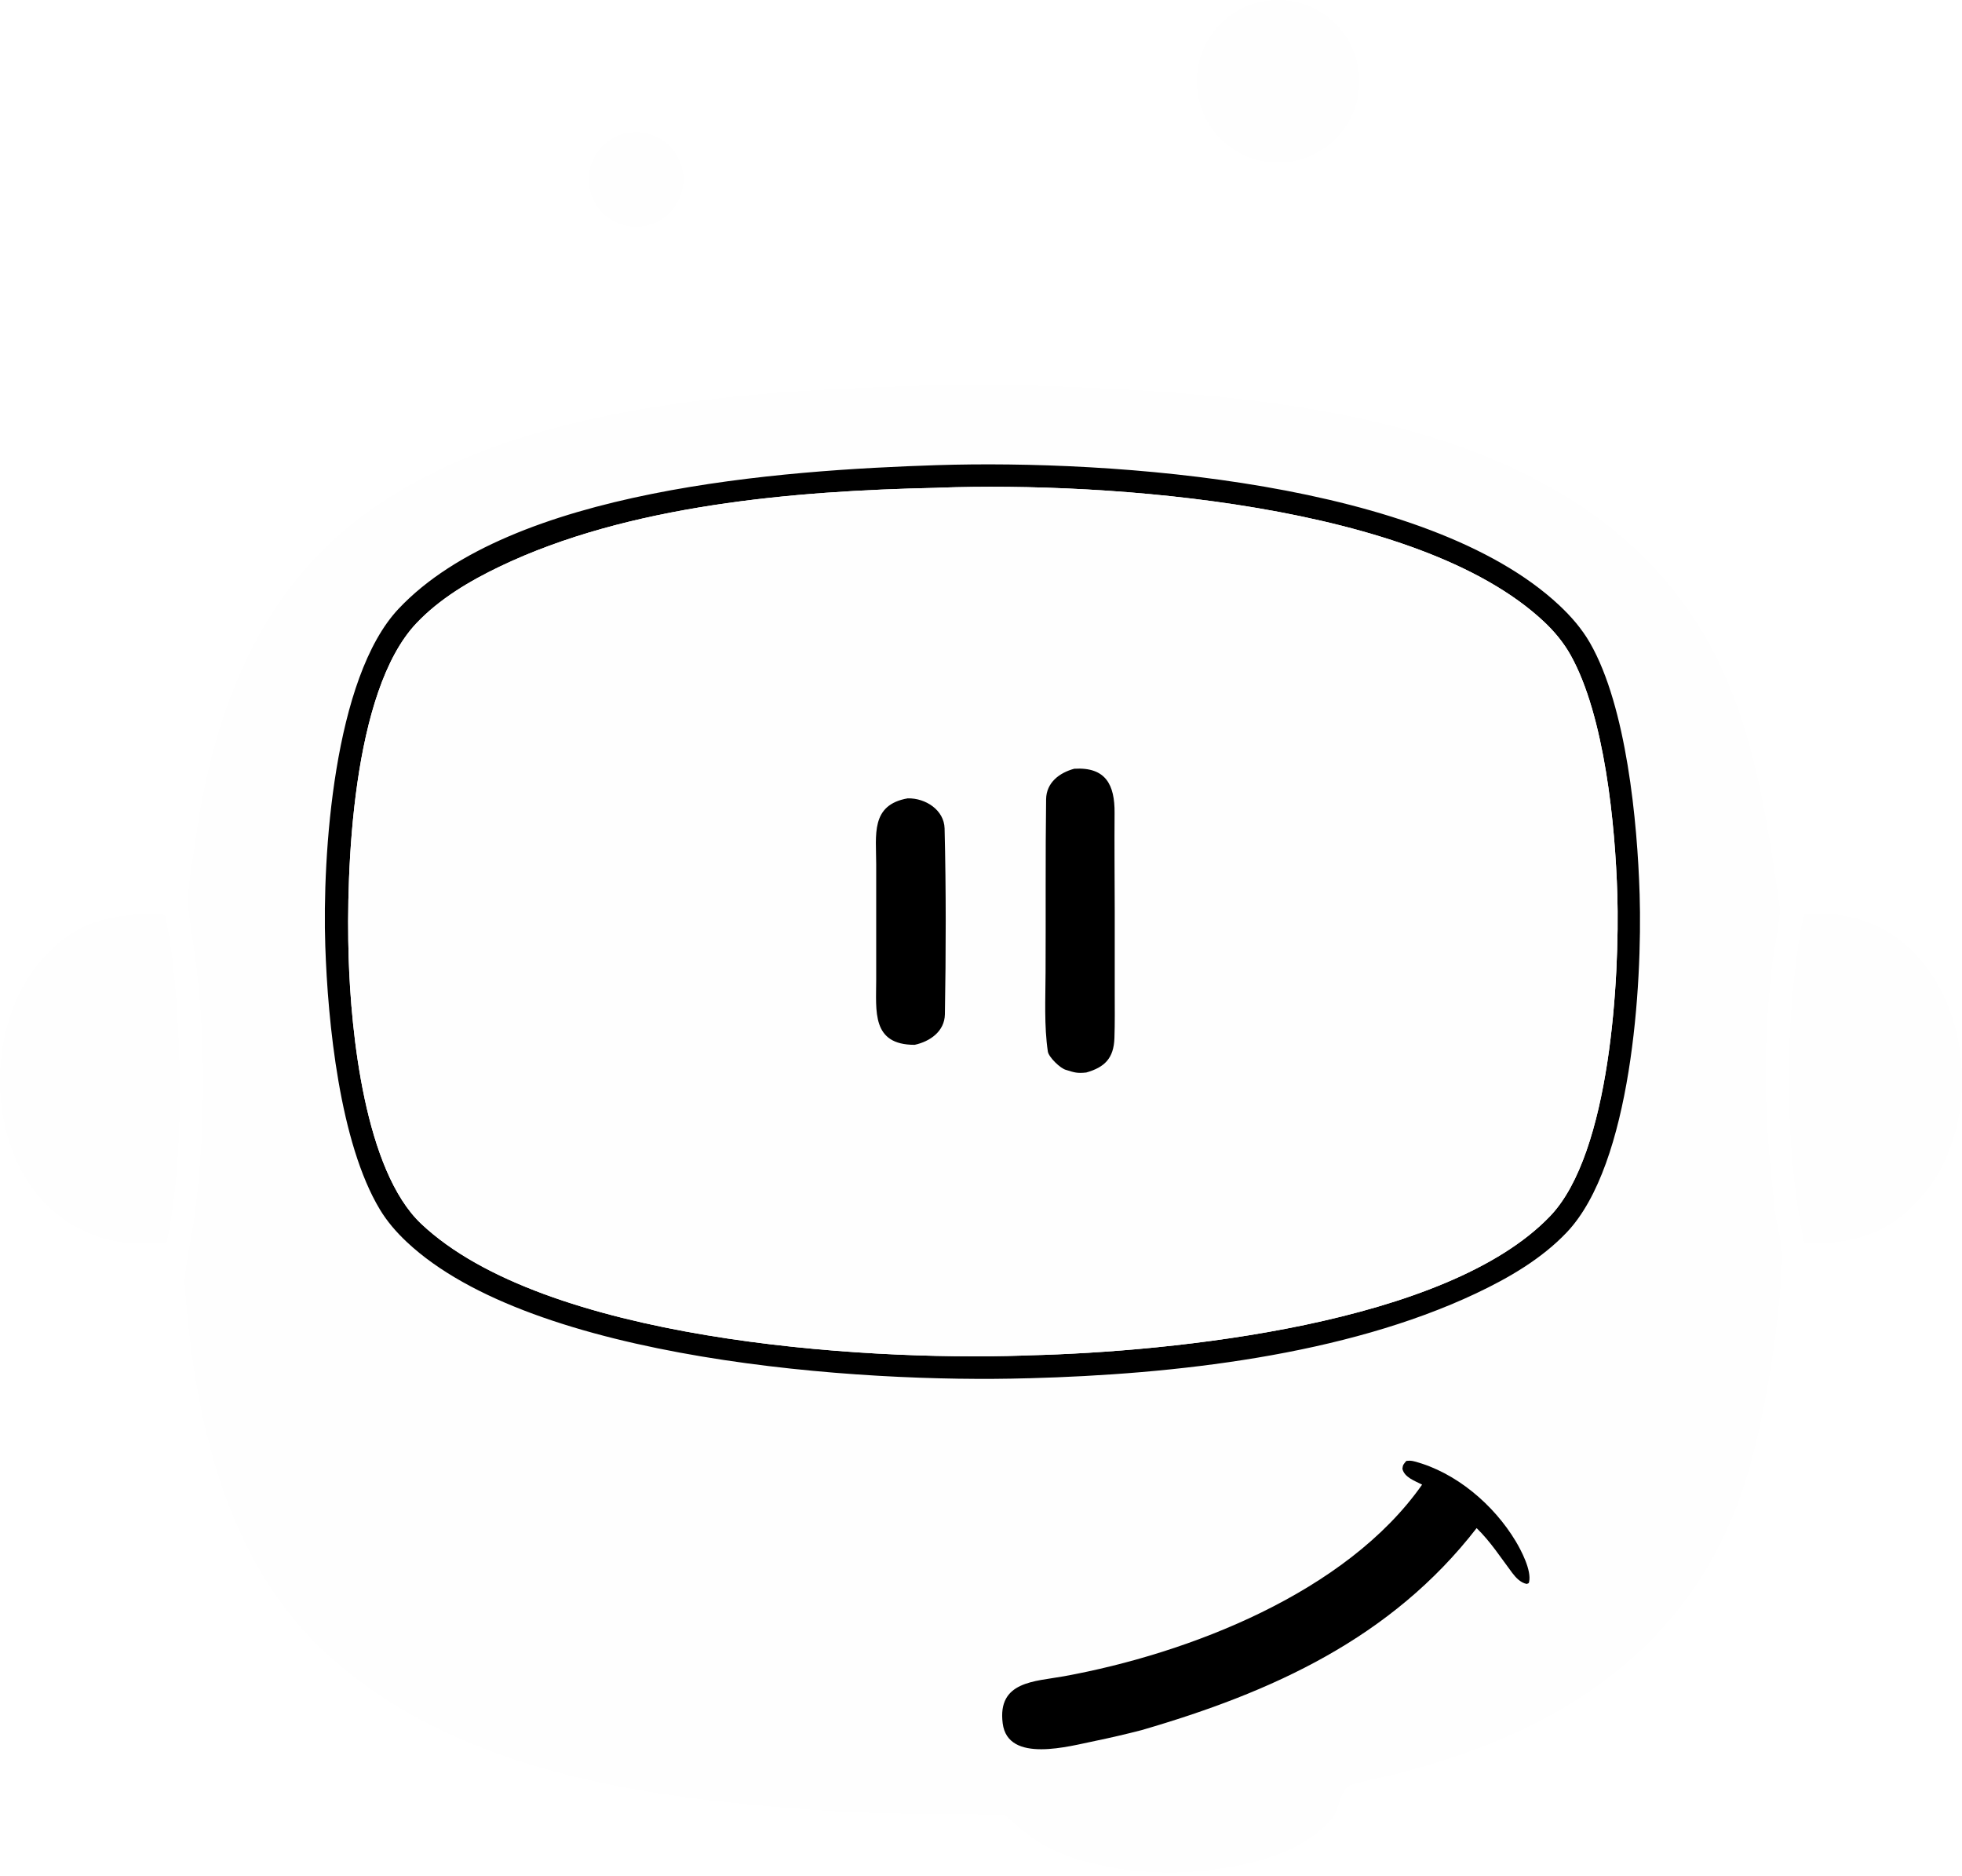
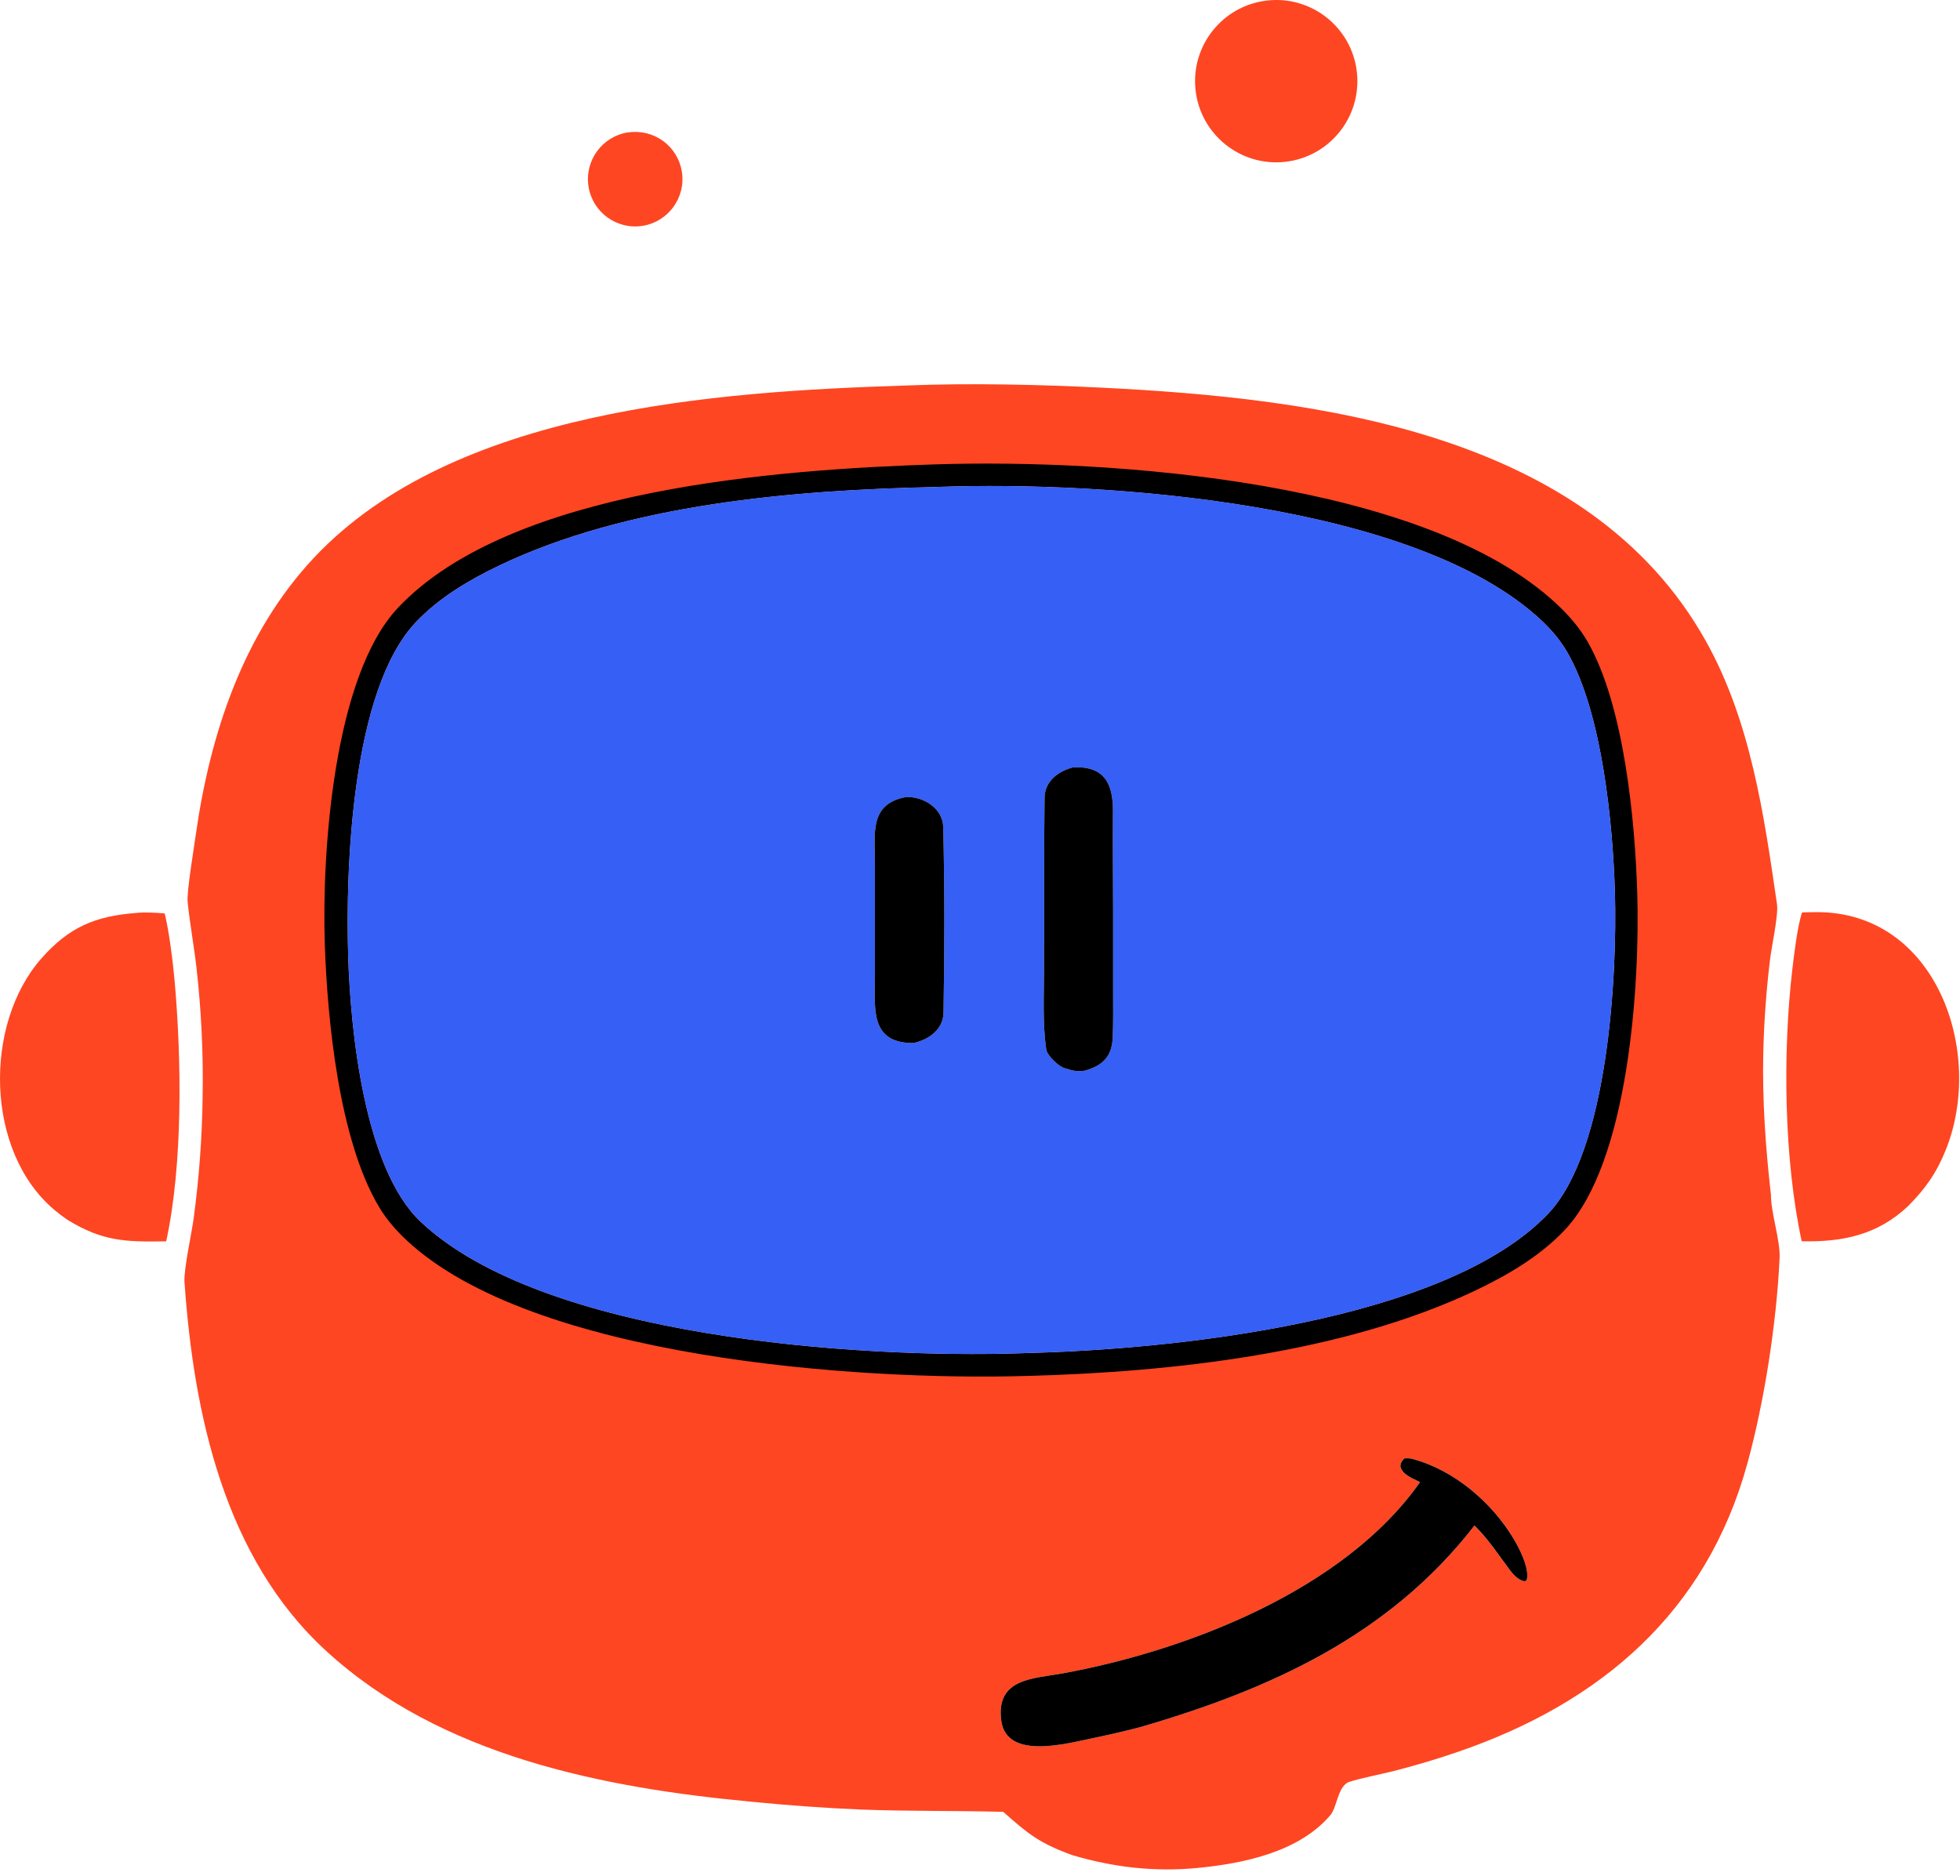
- <svg xmlns="http://www.w3.org/2000/svg" viewBox="0 0 250 239" fill="none">
-   <path d="M225.982 152.453c-.674-5.881-1.114-12.114-.977-18.025.088-3.996.381-7.982.86-11.949.195-1.661 1.094-5.705.889-7.093-1.651-11.391-3.361-23.37-9.076-33.579-14.929-26.681-49.621-30.98-77.143-32.338-8.09-.4-16.863-.596-24.894-.273-24.346.771-57.77 3.048-75.55 21.952-9.067 9.633-13.297 22.569-15.114 35.416-.215 1.563-1.153 7.191-1.036 8.5.205 2.237.85 5.93 1.124 8.383.625 5.49.889 11.01.79 16.53a129 129 0 0 1-1.142 15.505c-.235 1.768-1.28 6.546-1.173 8.099 1.173 16.863 5.1 35.25 18.114 47.13 14.596 13.375 35.26 17.449 54.36 19.227 4.611.46 9.232.792 13.863.987 6.165.235 12.095.127 18.143.293 3.224 2.863 4.631 3.996 8.802 5.52 5.217 1.554 10.493 2.169 15.974 1.642 5.852-.567 12.935-2.013 16.951-6.722.879-1.026.918-3.527 2.296-4.221 1.69-.557 4.005-.977 5.764-1.416a106 106 0 0 0 8.275-2.472c18.211-6.263 31.674-17.801 36.891-36.774 2.159-7.855 3.722-17.869 4.113-26.222.108-2.247-1.104-5.735-1.104-8.1m-94.865 20.214-.753.03c-20.966.693-61.061-2.023-76.693-16.785-7.19-6.79-8.95-24.395-9.242-33.863-.352-11.215.42-33.999 8.646-42.665 2.94-3.097 6.741-5.353 10.57-7.19 16.414-7.875 37.546-9.653 55.591-10.044l.489-.02c21.367-.761 60.984 1.994 77.026 17.088 1.309 1.231 2.462 2.619 3.351 4.192 4.377 7.786 5.715 21.747 5.979 30.54.303 10.542-.87 32.915-8.539 40.956-13.17 13.795-48.048 17.312-66.425 17.761m63.719 28.89c-.039.185-.098.156-.303.234-.762-.146-1.368-.781-1.827-1.387-1.485-1.974-2.765-3.986-4.553-5.725-10.874 14.039-26.095 20.917-42.714 25.743-1.963.508-3.947.968-5.93 1.378-3.175.635-11.089 2.921-11.743-2.247-.694-5.393 4.093-5.325 7.806-5.999 15.905-2.901 35.982-10.649 45.635-24.415-.948-.488-2.267-.928-2.511-2.022.059-.528.147-.567.498-.997h-.01c.401-.039.636-.048 1.026.059 5.296 1.387 10.122 5.51 12.916 10.161.704 1.172 2.052 3.732 1.71 5.217" fill="#fefefe" />
-   <path d="M208.924 113.94c-.283-9.232-1.671-23.897-6.321-32.025-1.036-1.808-2.413-3.39-3.928-4.807-16.872-15.788-56.929-18.553-79.253-17.85h-.029c-19.833.645-54.213 3.039-68.595 18.29-8.294 8.793-9.74 31.459-9.35 42.958.323 9.711 1.837 25.089 6.957 33.579.928 1.544 2.11 2.902 3.42 4.133 16.08 15.123 57.739 18.005 79.145 17.37h.156c18.456-.498 40.164-2.892 56.939-10.805 4.182-1.974 8.383-4.416 11.577-7.787 8.246-8.685 9.634-31.547 9.282-43.056m-11.382 40.966c-13.17 13.795-48.048 17.312-66.426 17.761l-.752.029c-20.966.694-61.062-2.022-76.693-16.784-7.191-6.79-8.95-24.396-9.243-33.863-.351-11.215.42-33.999 8.647-42.665 2.94-3.097 6.74-5.354 10.57-7.19 16.414-7.875 37.546-9.653 55.591-10.044l.489-.02c21.367-.761 60.983 1.994 77.026 17.088 1.309 1.231 2.462 2.619 3.351 4.191 4.377 7.787 5.715 21.748 5.979 30.541.303 10.542-.87 32.915-8.539 40.956" fill="currentColor" />
-   <path d="M206.081 113.95c-.264-8.793-1.602-22.754-5.979-30.54-.889-1.573-2.042-2.96-3.351-4.192-16.042-15.094-55.659-17.85-77.026-17.087l-.488.02c-18.045.39-39.178 2.168-55.591 10.043-3.83 1.837-7.63 4.093-10.571 7.19-8.226 8.666-8.998 31.45-8.647 42.665.294 9.468 2.052 27.073 9.243 33.863 15.632 14.762 55.727 17.478 76.693 16.785l.753-.03c18.377-.449 53.255-3.966 66.425-17.761 7.67-8.041 8.842-30.414 8.539-40.956m-85.682 15.271c-.039 2.188-1.915 3.468-3.849 3.888-5.52.01-4.905-4.318-4.905-8.275v-14.723c0-3.723-.742-7.572 4.016-8.402 2.296-.049 4.64 1.504 4.699 3.829.195 7.865.176 15.818.039 23.683M142 132.259c-.088 2.55-1.221 3.703-3.585 4.377-1.153.127-1.515 0-2.55-.322-.752-.167-2.237-1.652-2.345-2.335-.488-3.293-.303-6.761-.293-10.112.039-7.337-.029-14.704.068-22.041.03-2.13 1.7-3.38 3.586-3.889 4.025-.244 5.168 2.052 5.139 5.628-.029 4.152.01 8.343.019 12.496v10.385c0 1.944.03 3.869-.039 5.813" fill="#fefefe" />
-   <path d="M142.001 132.259c-.088 2.55-1.222 3.703-3.586 4.377-1.153.127-1.514 0-2.55-.323-.752-.166-2.237-1.651-2.345-2.335-.488-3.292-.303-6.76-.293-10.111.039-7.338-.029-14.704.069-22.041.029-2.13 1.7-3.38 3.585-3.889 4.025-.244 5.168 2.052 5.139 5.628-.029 4.152.01 8.343.02 12.495v10.386c0 1.944.029 3.869-.039 5.813m-21.602-3.038c-.039 2.188-1.915 3.468-3.849 3.888-5.52.01-4.904-4.318-4.904-8.275v-14.723c0-3.723-.743-7.572 4.015-8.402 2.296-.049 4.641 1.504 4.699 3.829.196 7.865.176 15.818.039 23.683m74.437 72.336c-.039.185-.098.156-.303.234-.762-.146-1.368-.781-1.827-1.387-1.485-1.974-2.765-3.986-4.553-5.725-10.874 14.039-26.095 20.917-42.714 25.743-1.964.508-3.947.968-5.93 1.378-3.175.635-11.089 2.921-11.744-2.247-.693-5.393 4.094-5.325 7.806-5.999 15.906-2.901 35.983-10.649 45.636-24.415-.948-.488-2.267-.928-2.511-2.022.058-.528.146-.567.498-.997h-.01c.401-.039.635-.048 1.026.059 5.295 1.387 10.122 5.51 12.916 10.161.703 1.172 2.052 3.732 1.71 5.217" fill="currentColor" />
-   <path d="M17.317 116.51c1.211-.117 2.482-.049 3.693.059.557 2.139 1.075 6.36 1.27 8.587.89 10.014 1.075 23.399-1.075 33.257-5.266.088-8.099 0-12.603-2.745a20 20 0 0 1-1.69-1.29c-8.793-7.435-9.037-23.633-1.641-32.055 3.517-4.006 6.897-5.413 12.056-5.813zm212.622-.068c.596-.02 1.182-.04 1.778-.04 15.358-.117 21.601 17.85 16.58 30.336-1.173 2.931-2.609 4.973-4.827 7.191-3.908 3.683-8.363 4.591-13.56 4.474-2.267-10.444-2.443-24.092-1.192-34.742.234-1.983.635-5.363 1.231-7.219zM161.647.072c5.706-.674 10.865 3.43 11.5 9.135.635 5.706-3.488 10.845-9.194 11.45-5.666.606-10.757-3.487-11.392-9.144-.635-5.666 3.43-10.776 9.086-11.44M80.128 16.906a6.024 6.024 0 0 1 6.887 5.032 6.04 6.04 0 0 1-5.04 6.887 6.03 6.03 0 0 1-6.879-5.041 6.036 6.036 0 0 1 5.032-6.888z" fill="#fefefe" />
+ <svg xmlns="http://www.w3.org/2000/svg" viewBox="0 0 256 245" fill="none">
+   <path d="M231.305 156.044c-.69-6.02-1.14-12.4-1-18.45.09-4.09.39-8.17.88-12.23.2-1.7 1.12-5.84.91-7.26-1.69-11.66-3.44-23.92-9.29-34.37-15.28-27.31-50.79-31.71-78.96-33.1-8.28-.41-17.26-.61-25.48-.28-24.92.79-59.13 3.12-77.33 22.47-9.28 9.86-13.61 23.1-15.47 36.25-.22 1.6-1.18 7.36-1.06 8.7.21 2.29.87 6.07 1.15 8.58.64 5.62.91 11.27.81 16.92-.07 5.31-.46 10.61-1.17 15.87-.24 1.81-1.31 6.7-1.2 8.29 1.2 17.26 5.22 36.08 18.54 48.24 14.94 13.69 36.09 17.86 55.64 19.68 4.72.47 9.45.81 14.19 1.01 6.31.24 12.38.13 18.57.3 3.3 2.93 4.74 4.09 9.01 5.65 5.34 1.59 10.74 2.22 16.35 1.68 5.99-.58 13.24-2.06 17.35-6.88.9-1.05.94-3.61 2.35-4.32 1.73-.57 4.1-1 5.9-1.45 2.86-.73 5.68-1.57 8.47-2.53 18.64-6.41 32.42-18.22 37.76-37.64 2.21-8.04 3.81-18.29 4.21-26.84.11-2.3-1.13-5.87-1.13-8.29m-97.1 20.69-.77.03c-21.46.71-62.5-2.07-78.5-17.18-7.36-6.95-9.16-24.97-9.46-34.66-.36-11.48.43-34.8 8.85-43.67 3.01-3.17 6.9-5.48 10.82-7.36 16.8-8.06 38.43-9.88 56.9-10.28l.5-.02c21.87-.78 62.42 2.04 78.84 17.49 1.34 1.26 2.52 2.68 3.43 4.29 4.48 7.97 5.85 22.26 6.12 31.26.31 10.79-.89 33.69-8.74 41.92-13.48 14.12-49.18 17.72-67.99 18.18m65.22 29.57c-.04.19-.1.16-.31.24-.78-.15-1.4-.8-1.87-1.42-1.52-2.02-2.83-4.08-4.66-5.86-11.13 14.37-26.71 21.41-43.72 26.35-2.01.52-4.04.99-6.07 1.41-3.25.65-11.35 2.99-12.02-2.3-.71-5.52 4.19-5.45 7.99-6.14 16.28-2.97 36.83-10.9 46.71-24.99-.97-.5-2.32-.95-2.57-2.07.06-.54.15-.58.51-1.02h-.01c.41-.04.65-.05 1.05.06 5.42 1.42 10.36 5.64 13.22 10.4.72 1.2 2.1 3.82 1.75 5.34" fill="#fe4622" />
+   <path d="M213.845 116.624c-.29-9.45-1.71-24.46-6.47-32.78-1.06-1.85-2.47-3.47-4.02-4.92-17.27-16.16-58.27-18.99-81.12-18.27h-.03c-20.3.66-55.49 3.11-70.21 18.72-8.49 9-9.97 32.2-9.57 43.97.33 9.94 1.88 25.68 7.12 34.37.95 1.58 2.16 2.97 3.5 4.23 16.46 15.48 59.1 18.43 81.01 17.78h.16c18.89-.51 41.11-2.96 58.28-11.06 4.28-2.02 8.58-4.52 11.85-7.97 8.44-8.89 9.86-32.29 9.5-44.07m-11.65 41.93c-13.48 14.12-49.18 17.72-67.99 18.18l-.77.03c-21.46.71-62.5-2.07-78.5-17.18-7.36-6.95-9.16-24.97-9.46-34.66-.36-11.48.43-34.8 8.85-43.67 3.01-3.17 6.9-5.48 10.82-7.36 16.8-8.06 38.43-9.88 56.9-10.28l.5-.02c21.87-.78 62.42 2.04 78.84 17.49 1.34 1.26 2.52 2.68 3.43 4.29 4.48 7.97 5.85 22.26 6.12 31.26.31 10.79-.89 33.69-8.74 41.92" fill="currentColor" />
+   <path d="M210.935 116.634c-.27-9-1.64-23.29-6.12-31.26-.91-1.61-2.09-3.03-3.43-4.29-16.42-15.45-56.97-18.27-78.84-17.49l-.5.02c-18.47.4-40.1 2.22-56.9 10.28-3.92 1.88-7.81 4.19-10.82 7.36-8.42 8.87-9.21 32.19-8.85 43.67.3 9.69 2.1 27.71 9.46 34.66 16 15.11 57.04 17.89 78.5 17.18l.77-.03c18.81-.46 54.51-4.06 67.99-18.18 7.85-8.23 9.05-31.13 8.74-41.92m-87.7 15.63c-.04 2.24-1.96 3.55-3.94 3.98-5.65.01-5.02-4.42-5.02-8.47v-15.07c0-3.81-.76-7.75 4.11-8.6 2.35-.05 4.75 1.54 4.81 3.92.2 8.05.18 16.19.04 24.24m22.11 3.11c-.09 2.61-1.25 3.79-3.67 4.48-1.18.13-1.55 0-2.61-.33-.77-.17-2.29-1.69-2.4-2.39-.5-3.37-.31-6.92-.3-10.35.04-7.51-.03-15.05.07-22.56.03-2.18 1.74-3.46 3.67-3.98 4.12-.25 5.29 2.1 5.26 5.76-.03 4.25.01 8.54.02 12.79v10.63c0 1.99.03 3.96-.04 5.95" fill="#355ff5" />
+   <path d="M145.345 135.374c-.09 2.61-1.25 3.79-3.67 4.48-1.18.13-1.55 0-2.61-.33-.77-.17-2.29-1.69-2.4-2.39-.5-3.37-.31-6.92-.3-10.35.04-7.51-.03-15.05.07-22.56.03-2.18 1.74-3.46 3.67-3.98 4.12-.25 5.29 2.1 5.26 5.76-.03 4.25.01 8.54.02 12.79v10.63c0 1.99.03 3.96-.04 5.95m-22.11-3.11c-.04 2.24-1.96 3.55-3.94 3.98-5.65.01-5.02-4.42-5.02-8.47v-15.07c0-3.81-.76-7.75 4.11-8.6 2.35-.05 4.75 1.54 4.81 3.92.2 8.05.18 16.19.04 24.24m76.19 74.04c-.04.19-.1.16-.31.24-.78-.15-1.4-.8-1.87-1.42-1.52-2.02-2.83-4.08-4.66-5.86-11.13 14.37-26.71 21.41-43.72 26.35-2.01.52-4.04.99-6.07 1.41-3.25.65-11.35 2.99-12.02-2.3-.71-5.52 4.19-5.45 7.99-6.14 16.28-2.97 36.83-10.9 46.71-24.99-.97-.5-2.32-.95-2.57-2.07.06-.54.15-.58.51-1.02h-.01c.41-.04.65-.05 1.05.06 5.42 1.42 10.36 5.64 13.22 10.4.72 1.2 2.1 3.82 1.75 5.34" fill="currentColor" />
+   <path d="M17.725 119.254c1.24-.12 2.54-.05 3.78.06.57 2.19 1.1 6.51 1.3 8.79.91 10.25 1.1 23.95-1.1 34.04-5.39.09-8.29 0-12.9-2.81-.6-.41-1.18-.85-1.73-1.32-9-7.61-9.25-24.19-1.68-32.81 3.6-4.1 7.06-5.54 12.34-5.95zm217.63-.07c.61-.02 1.21-.04 1.82-.04 15.72-.12 22.11 18.27 16.97 31.05-1.2 3-2.67 5.09-4.94 7.36-4 3.77-8.56 4.7-13.88 4.58-2.32-10.69-2.5-24.66-1.22-35.56.24-2.03.65-5.49 1.26-7.39zM165.455.074c5.84-.69 11.12 3.51 11.77 9.35s-3.57 11.1-9.41 11.72c-5.8.62-11.01-3.57-11.66-9.36-.65-5.8 3.51-11.03 9.3-11.71m-83.44 17.23a6.166 6.166 0 0 1 7.05 5.15 6.18 6.18 0 0 1-5.16 7.05 6.17 6.17 0 0 1-7.04-5.16 6.18 6.18 0 0 1 5.15-7.05z" fill="#fe4622" />
</svg>
